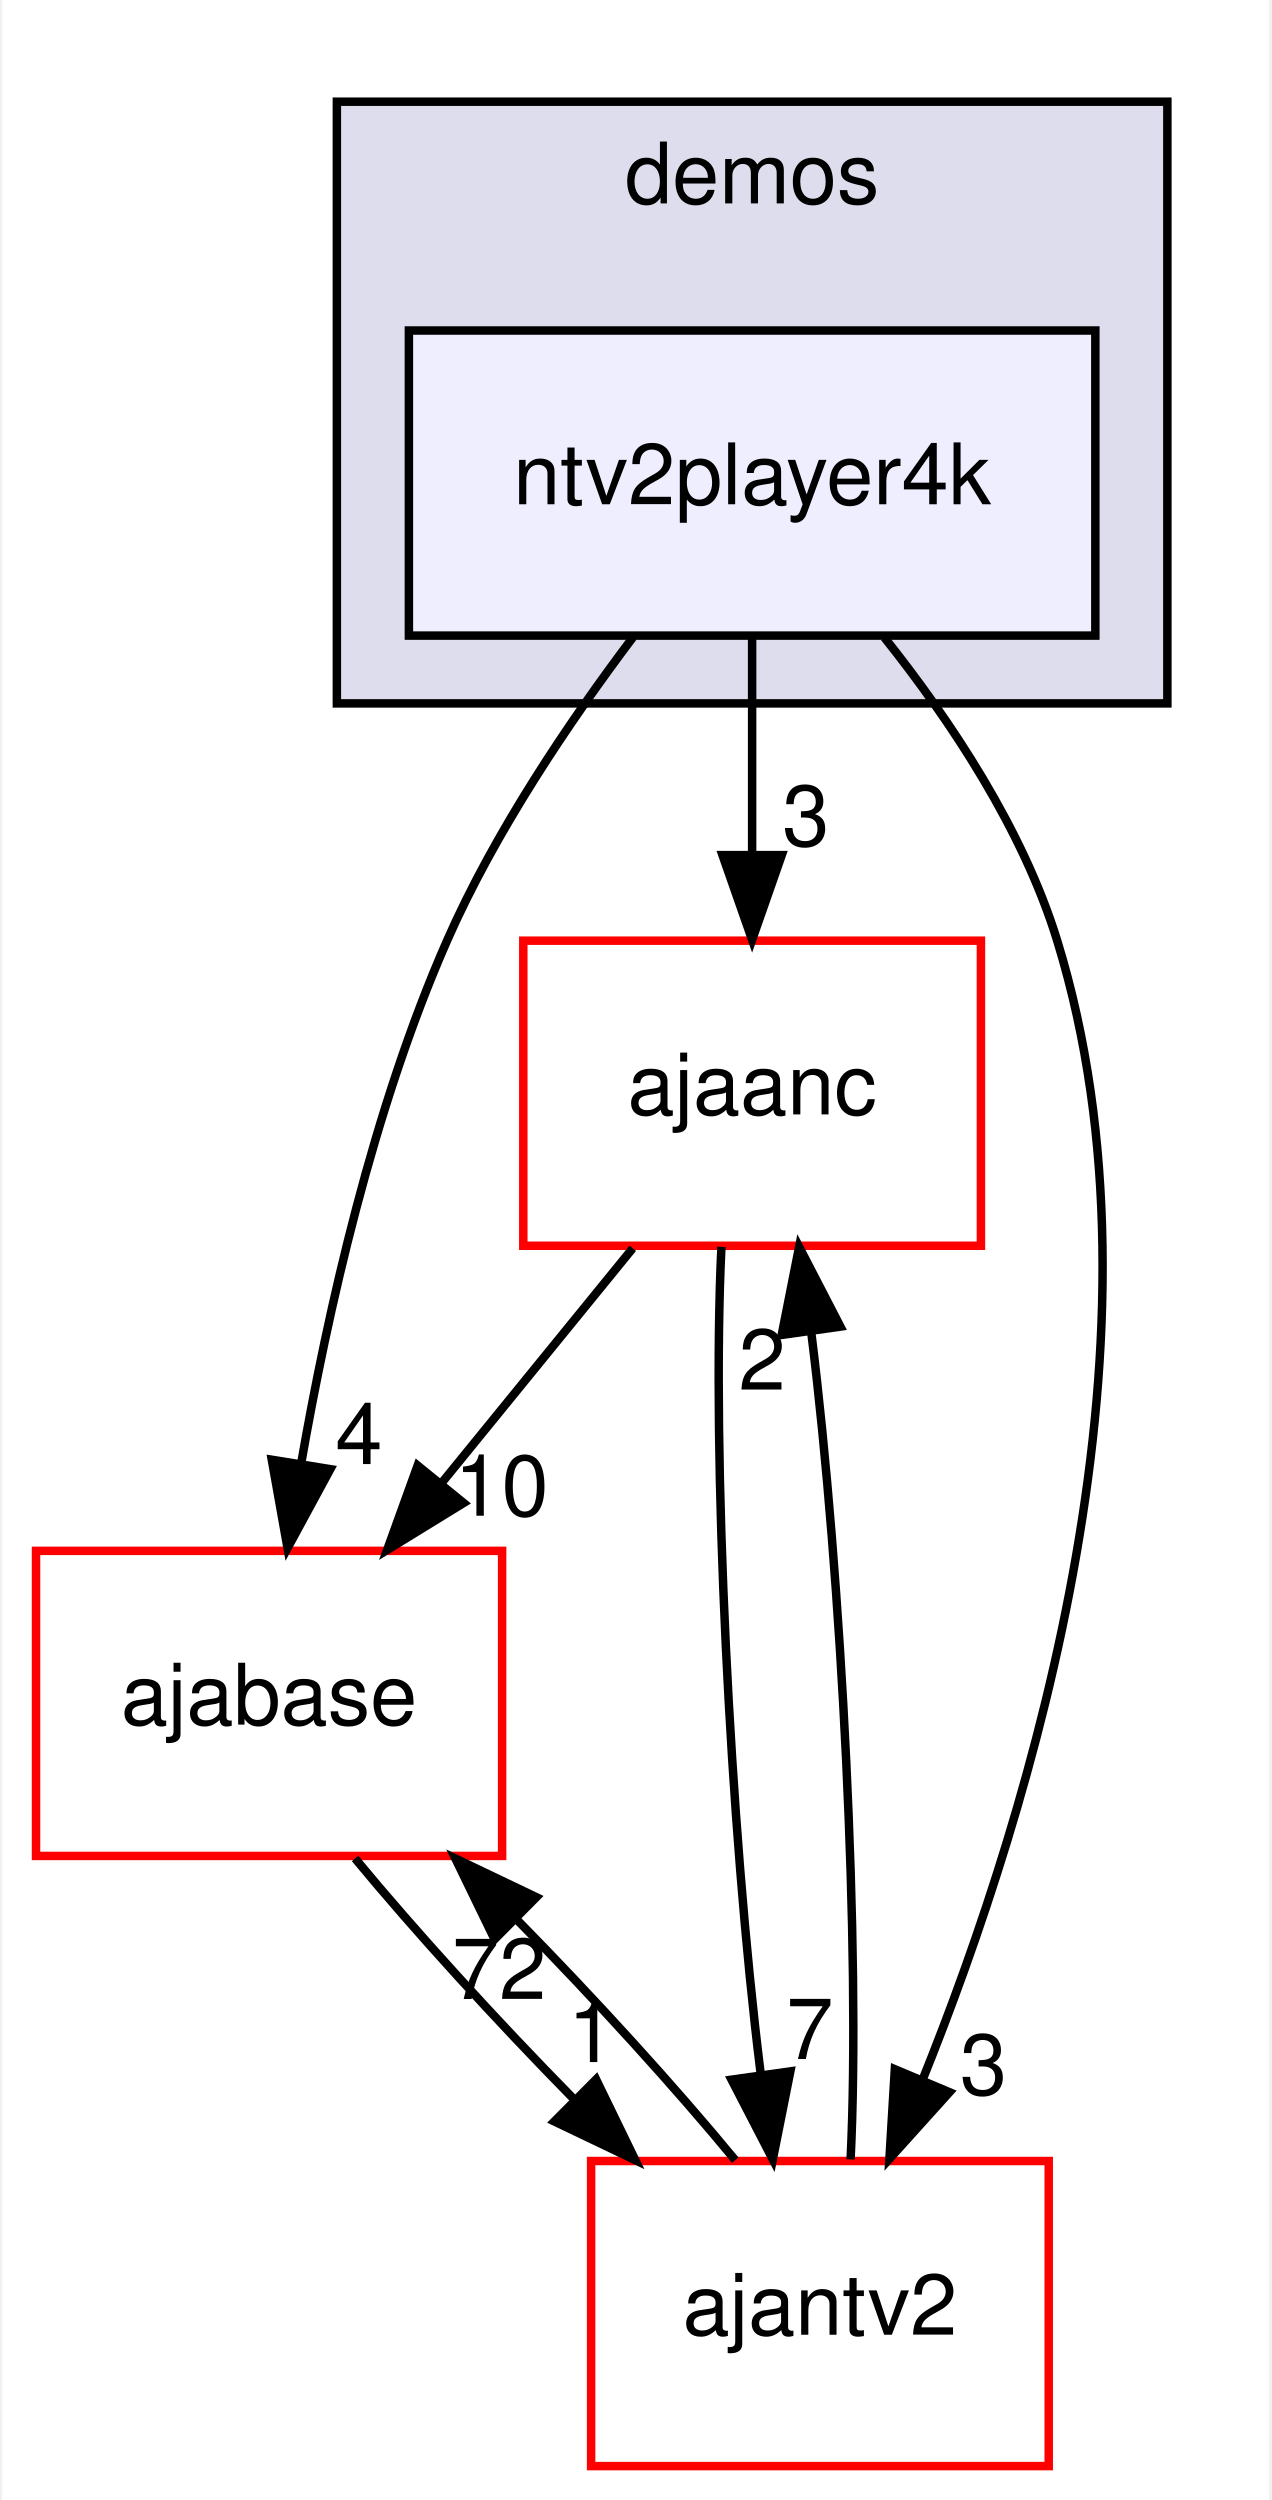
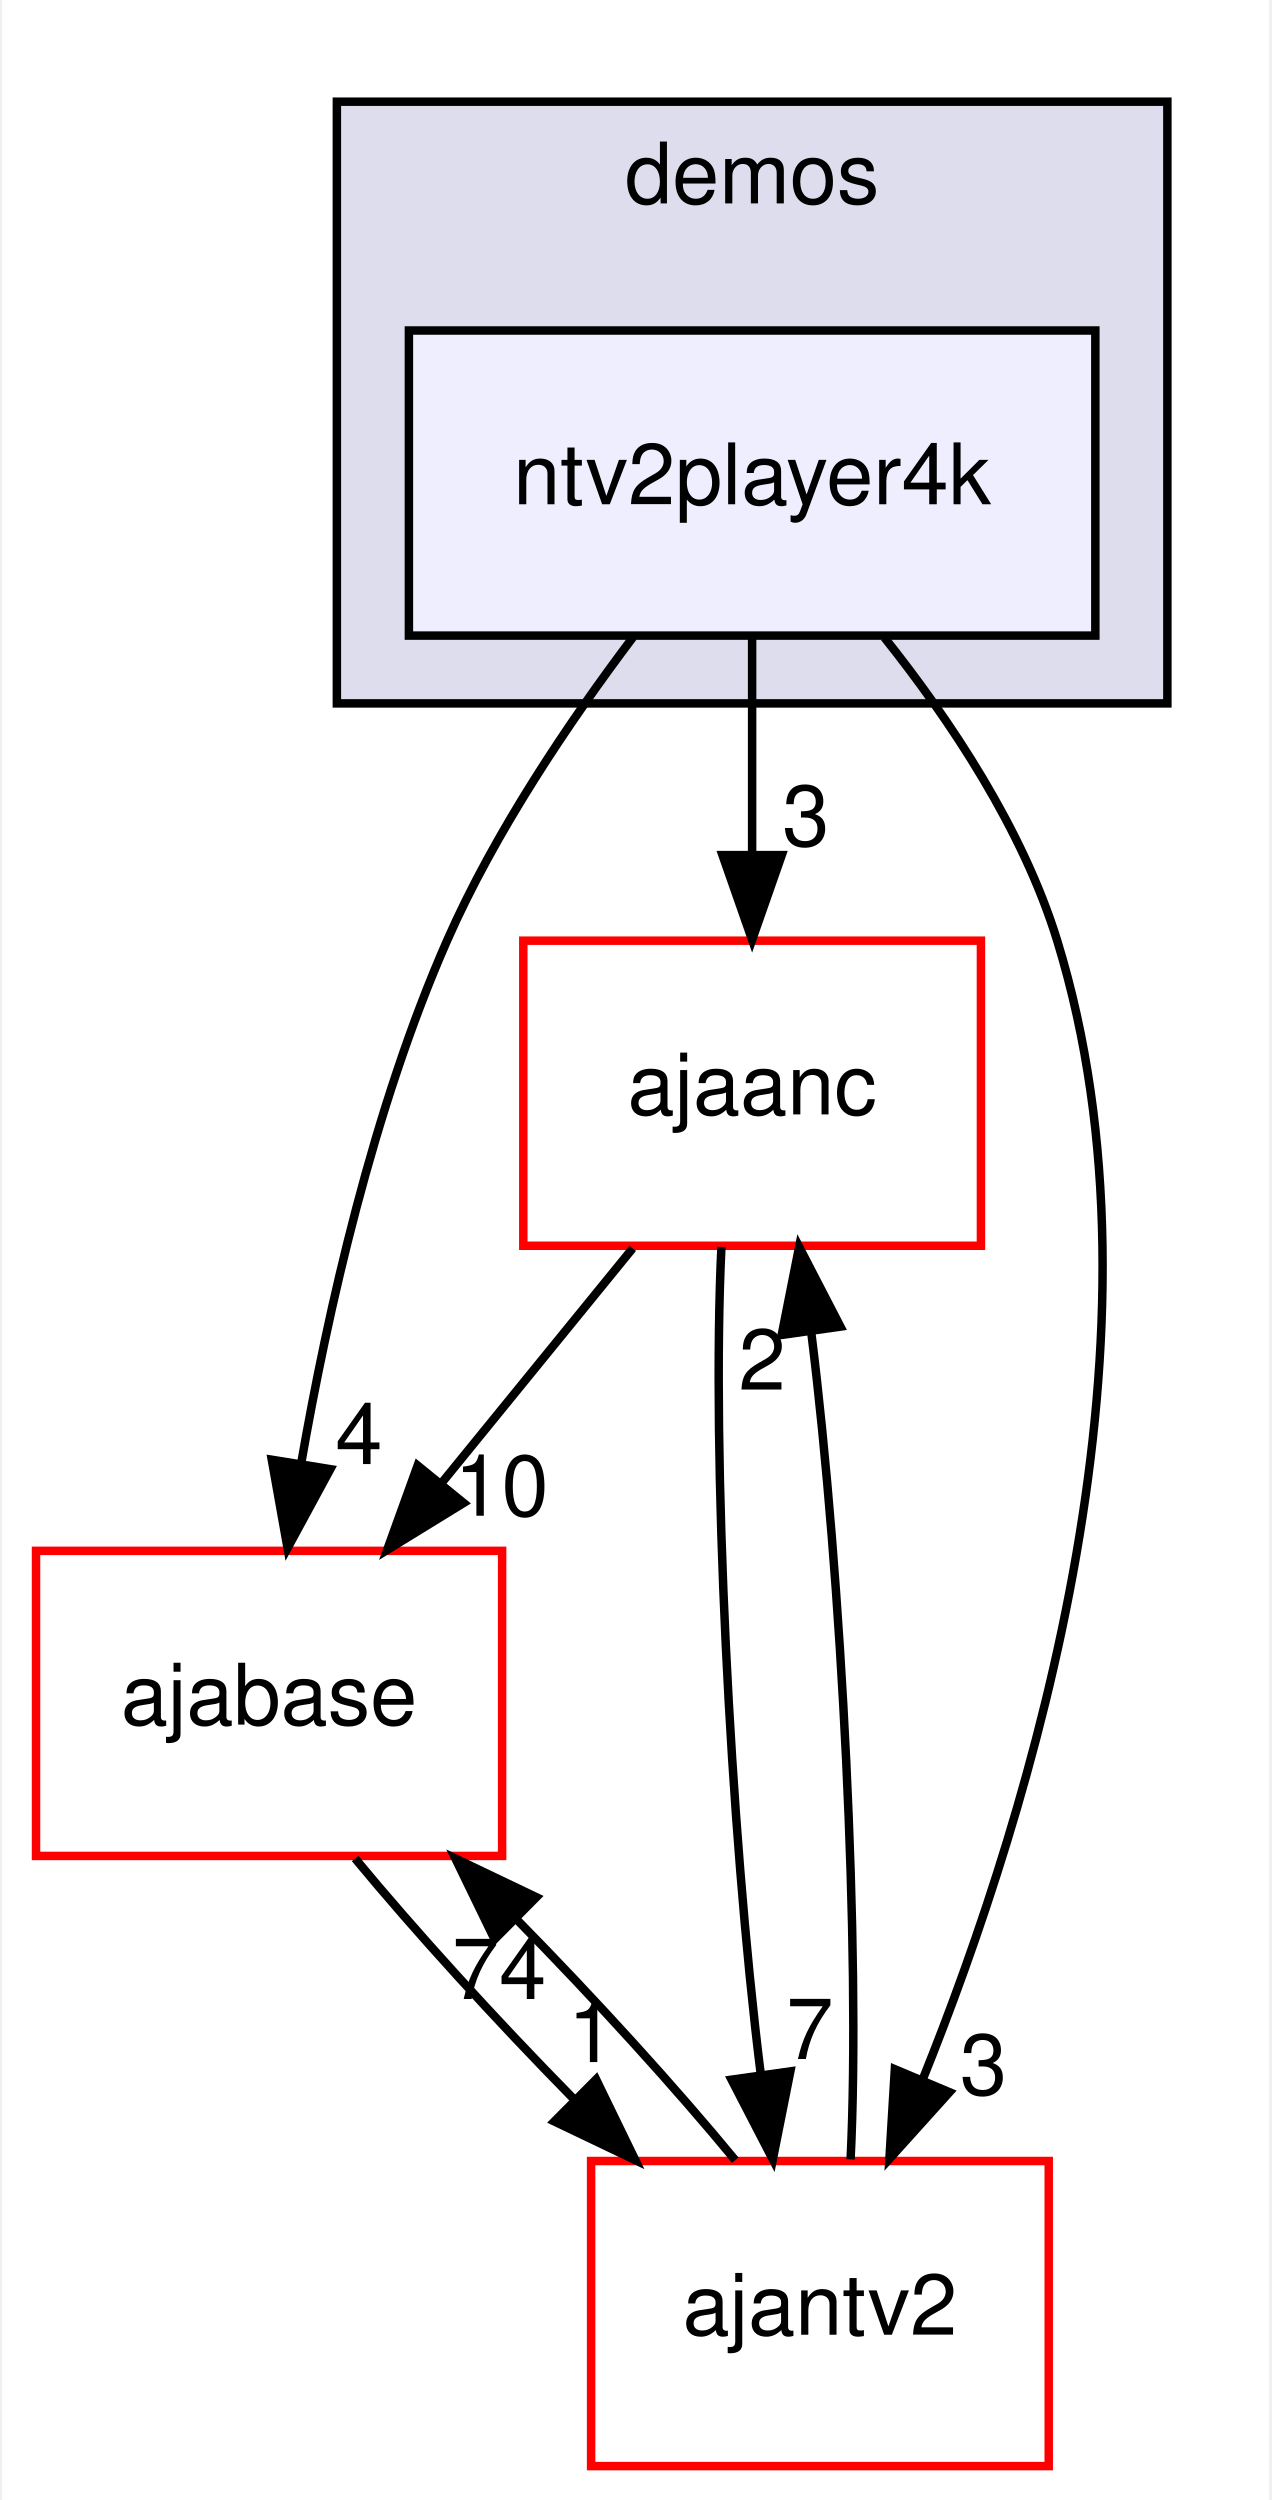
<svg xmlns="http://www.w3.org/2000/svg" xmlns:xlink="http://www.w3.org/1999/xlink" width="150pt" height="295pt" viewBox="0.00 0.00 149.50 295.00">
  <g id="graph0" class="graph" transform="scale(1 1) rotate(0) translate(4 291)">
    <polygon fill="white" stroke="transparent" points="-4,4 -4,-291 145.5,-291 145.5,4 -4,4" />
    <g id="clust1" class="cluster">
      <g id="a_clust1">
        <a xlink:href="dir_957939c99aa964633a97cef056d70db5.html" target="_top" xlink:title="demos">
          <polygon fill="#ddddee" stroke="black" points="35.5,-208 35.5,-279 133.5,-279 133.5,-208 35.5,-208" />
          <text text-anchor="middle" x="84.5" y="-267" font-family="Helvetica,sans-Serif" font-size="10.00">demos</text>
        </a>
      </g>
    </g>
    <g id="node1" class="node">
      <g id="a_node1">
        <a xlink:href="dir_db224b9d12d11de7edb1cf29a3444526.html" target="_top" xlink:title="ntv2player4k">
          <polygon fill="#eeeeff" stroke="black" points="125,-252 44,-252 44,-216 125,-216 125,-252" />
          <text text-anchor="middle" x="84.5" y="-231.5" font-family="Helvetica,sans-Serif" font-size="10.00">ntv2player4k</text>
        </a>
      </g>
    </g>
    <g id="node2" class="node">
      <g id="a_node2">
        <a xlink:href="dir_b59e94d4ad5c664834b28d5f17def224.html" target="_top" xlink:title="ajaanc">
          <polygon fill="white" stroke="red" points="111.5,-180 57.5,-180 57.5,-144 111.5,-144 111.5,-180" />
          <text text-anchor="middle" x="84.5" y="-159.5" font-family="Helvetica,sans-Serif" font-size="10.00">ajaanc</text>
        </a>
      </g>
    </g>
    <g id="edge4" class="edge">
      <path fill="none" stroke="black" d="M84.5,-215.7C84.5,-207.98 84.5,-198.71 84.5,-190.11" />
      <polygon fill="black" stroke="black" points="88,-190.1 84.5,-180.1 81,-190.1 88,-190.1" />
      <g id="a_edge4-headlabel">
        <a xlink:href="dir_000047_000004.html" target="_top" xlink:title="3">
          <text text-anchor="middle" x="90.84" y="-191.2" font-family="Helvetica,sans-Serif" font-size="10.00">3</text>
        </a>
      </g>
    </g>
    <g id="node3" class="node">
      <g id="a_node3">
        <a xlink:href="dir_e87eb6ce74e63cd1183c59eb94e728a6.html" target="_top" xlink:title="ajabase">
          <polygon fill="white" stroke="red" points="55,-108 0,-108 0,-72 55,-72 55,-108" />
          <text text-anchor="middle" x="27.5" y="-87.5" font-family="Helvetica,sans-Serif" font-size="10.00">ajabase</text>
        </a>
      </g>
    </g>
    <g id="edge5" class="edge">
      <path fill="none" stroke="black" d="M70.44,-215.8C62.95,-205.87 54.14,-192.83 48.5,-180 39.79,-160.2 34.41,-136.26 31.27,-118.2" />
      <polygon fill="black" stroke="black" points="34.73,-117.64 29.68,-108.32 27.82,-118.75 34.73,-117.64" />
      <g id="a_edge5-headlabel">
        <a xlink:href="dir_000047_000007.html" target="_top" xlink:title="4">
          <text text-anchor="middle" x="38.1" y="-118.24" font-family="Helvetica,sans-Serif" font-size="10.00">4</text>
        </a>
      </g>
    </g>
    <g id="node4" class="node">
      <g id="a_node4">
        <a xlink:href="dir_dcc334097b934f5294dca7e33f0e0621.html" target="_top" xlink:title="ajantv2">
          <polygon fill="white" stroke="red" points="119.5,-36 65.5,-36 65.5,0 119.5,0 119.5,-36" />
          <text text-anchor="middle" x="92.5" y="-15.5" font-family="Helvetica,sans-Serif" font-size="10.00">ajantv2</text>
        </a>
      </g>
    </g>
    <g id="edge6" class="edge">
      <path fill="none" stroke="black" d="M100.11,-215.77C107.87,-206.03 116.45,-193.18 120.5,-180 134.71,-133.8 117.6,-77.78 104.57,-45.48" />
      <polygon fill="black" stroke="black" points="107.79,-44.12 100.7,-36.25 101.34,-46.83 107.79,-44.12" />
      <g id="a_edge6-headlabel">
        <a xlink:href="dir_000047_000018.html" target="_top" xlink:title="3">
          <text text-anchor="middle" x="111.8" y="-43.83" font-family="Helvetica,sans-Serif" font-size="10.00">3</text>
        </a>
      </g>
    </g>
    <g id="edge1" class="edge">
      <path fill="none" stroke="black" d="M70.41,-143.7C63.58,-135.3 55.24,-125.07 47.74,-115.86" />
      <polygon fill="black" stroke="black" points="50.46,-113.65 41.43,-108.1 45.03,-118.07 50.46,-113.65" />
      <g id="a_edge1-headlabel">
        <a xlink:href="dir_000004_000007.html" target="_top" xlink:title="10">
          <text text-anchor="middle" x="54.93" y="-112.14" font-family="Helvetica,sans-Serif" font-size="10.00">10</text>
        </a>
      </g>
    </g>
    <g id="edge2" class="edge">
      <path fill="none" stroke="black" d="M80.88,-143.87C79.69,-119.67 81.9,-75.21 85.5,-46.39" />
      <polygon fill="black" stroke="black" points="89.01,-46.58 86.94,-36.19 82.07,-45.6 89.01,-46.58" />
      <g id="a_edge2-headlabel">
        <a xlink:href="dir_000004_000018.html" target="_top" xlink:title="7">
          <text text-anchor="middle" x="91.31" y="-48.04" font-family="Helvetica,sans-Serif" font-size="10.00">7</text>
        </a>
      </g>
    </g>
    <g id="edge3" class="edge">
      <path fill="none" stroke="black" d="M37.65,-71.7C44.72,-63.14 54.27,-52.66 63.47,-43.3" />
      <polygon fill="black" stroke="black" points="66.09,-45.63 70.72,-36.1 61.16,-40.67 66.09,-45.63" />
      <g id="a_edge3-headlabel">
        <a xlink:href="dir_000007_000018.html" target="_top" xlink:title="1">
          <text text-anchor="middle" x="65.54" y="-47.68" font-family="Helvetica,sans-Serif" font-size="10.00">1</text>
        </a>
      </g>
    </g>
    <g id="edge7" class="edge">
      <path fill="none" stroke="black" d="M96.12,-36.19C97.31,-60.42 95.09,-104.89 91.49,-133.68" />
      <polygon fill="black" stroke="black" points="87.99,-133.48 90.05,-143.87 94.92,-134.46 87.99,-133.48" />
      <g id="a_edge7-headlabel">
        <a xlink:href="dir_000018_000004.html" target="_top" xlink:title="2">
          <text text-anchor="middle" x="85.68" y="-127.02" font-family="Helvetica,sans-Serif" font-size="10.00">2</text>
        </a>
      </g>
    </g>
    <g id="edge8" class="edge">
      <path fill="none" stroke="black" d="M82.51,-36.1C75.48,-44.64 65.95,-55.11 56.74,-64.48" />
      <polygon fill="black" stroke="black" points="54.11,-62.16 49.48,-71.7 59.04,-67.13 54.11,-62.16" />
      <g id="a_edge8-headlabel">
-         <a xlink:href="dir_000018_000007.html" target="_top" xlink:title="72">
-           <text text-anchor="middle" x="54.65" y="-55.12" font-family="Helvetica,sans-Serif" font-size="10.00">72</text>
+         <a xlink:href="dir_000018_000007.html" target="_top" xlink:title="74">
+           <text text-anchor="middle" x="54.65" y="-55.12" font-family="Helvetica,sans-Serif" font-size="10.00">74</text>
        </a>
      </g>
    </g>
  </g>
</svg>
